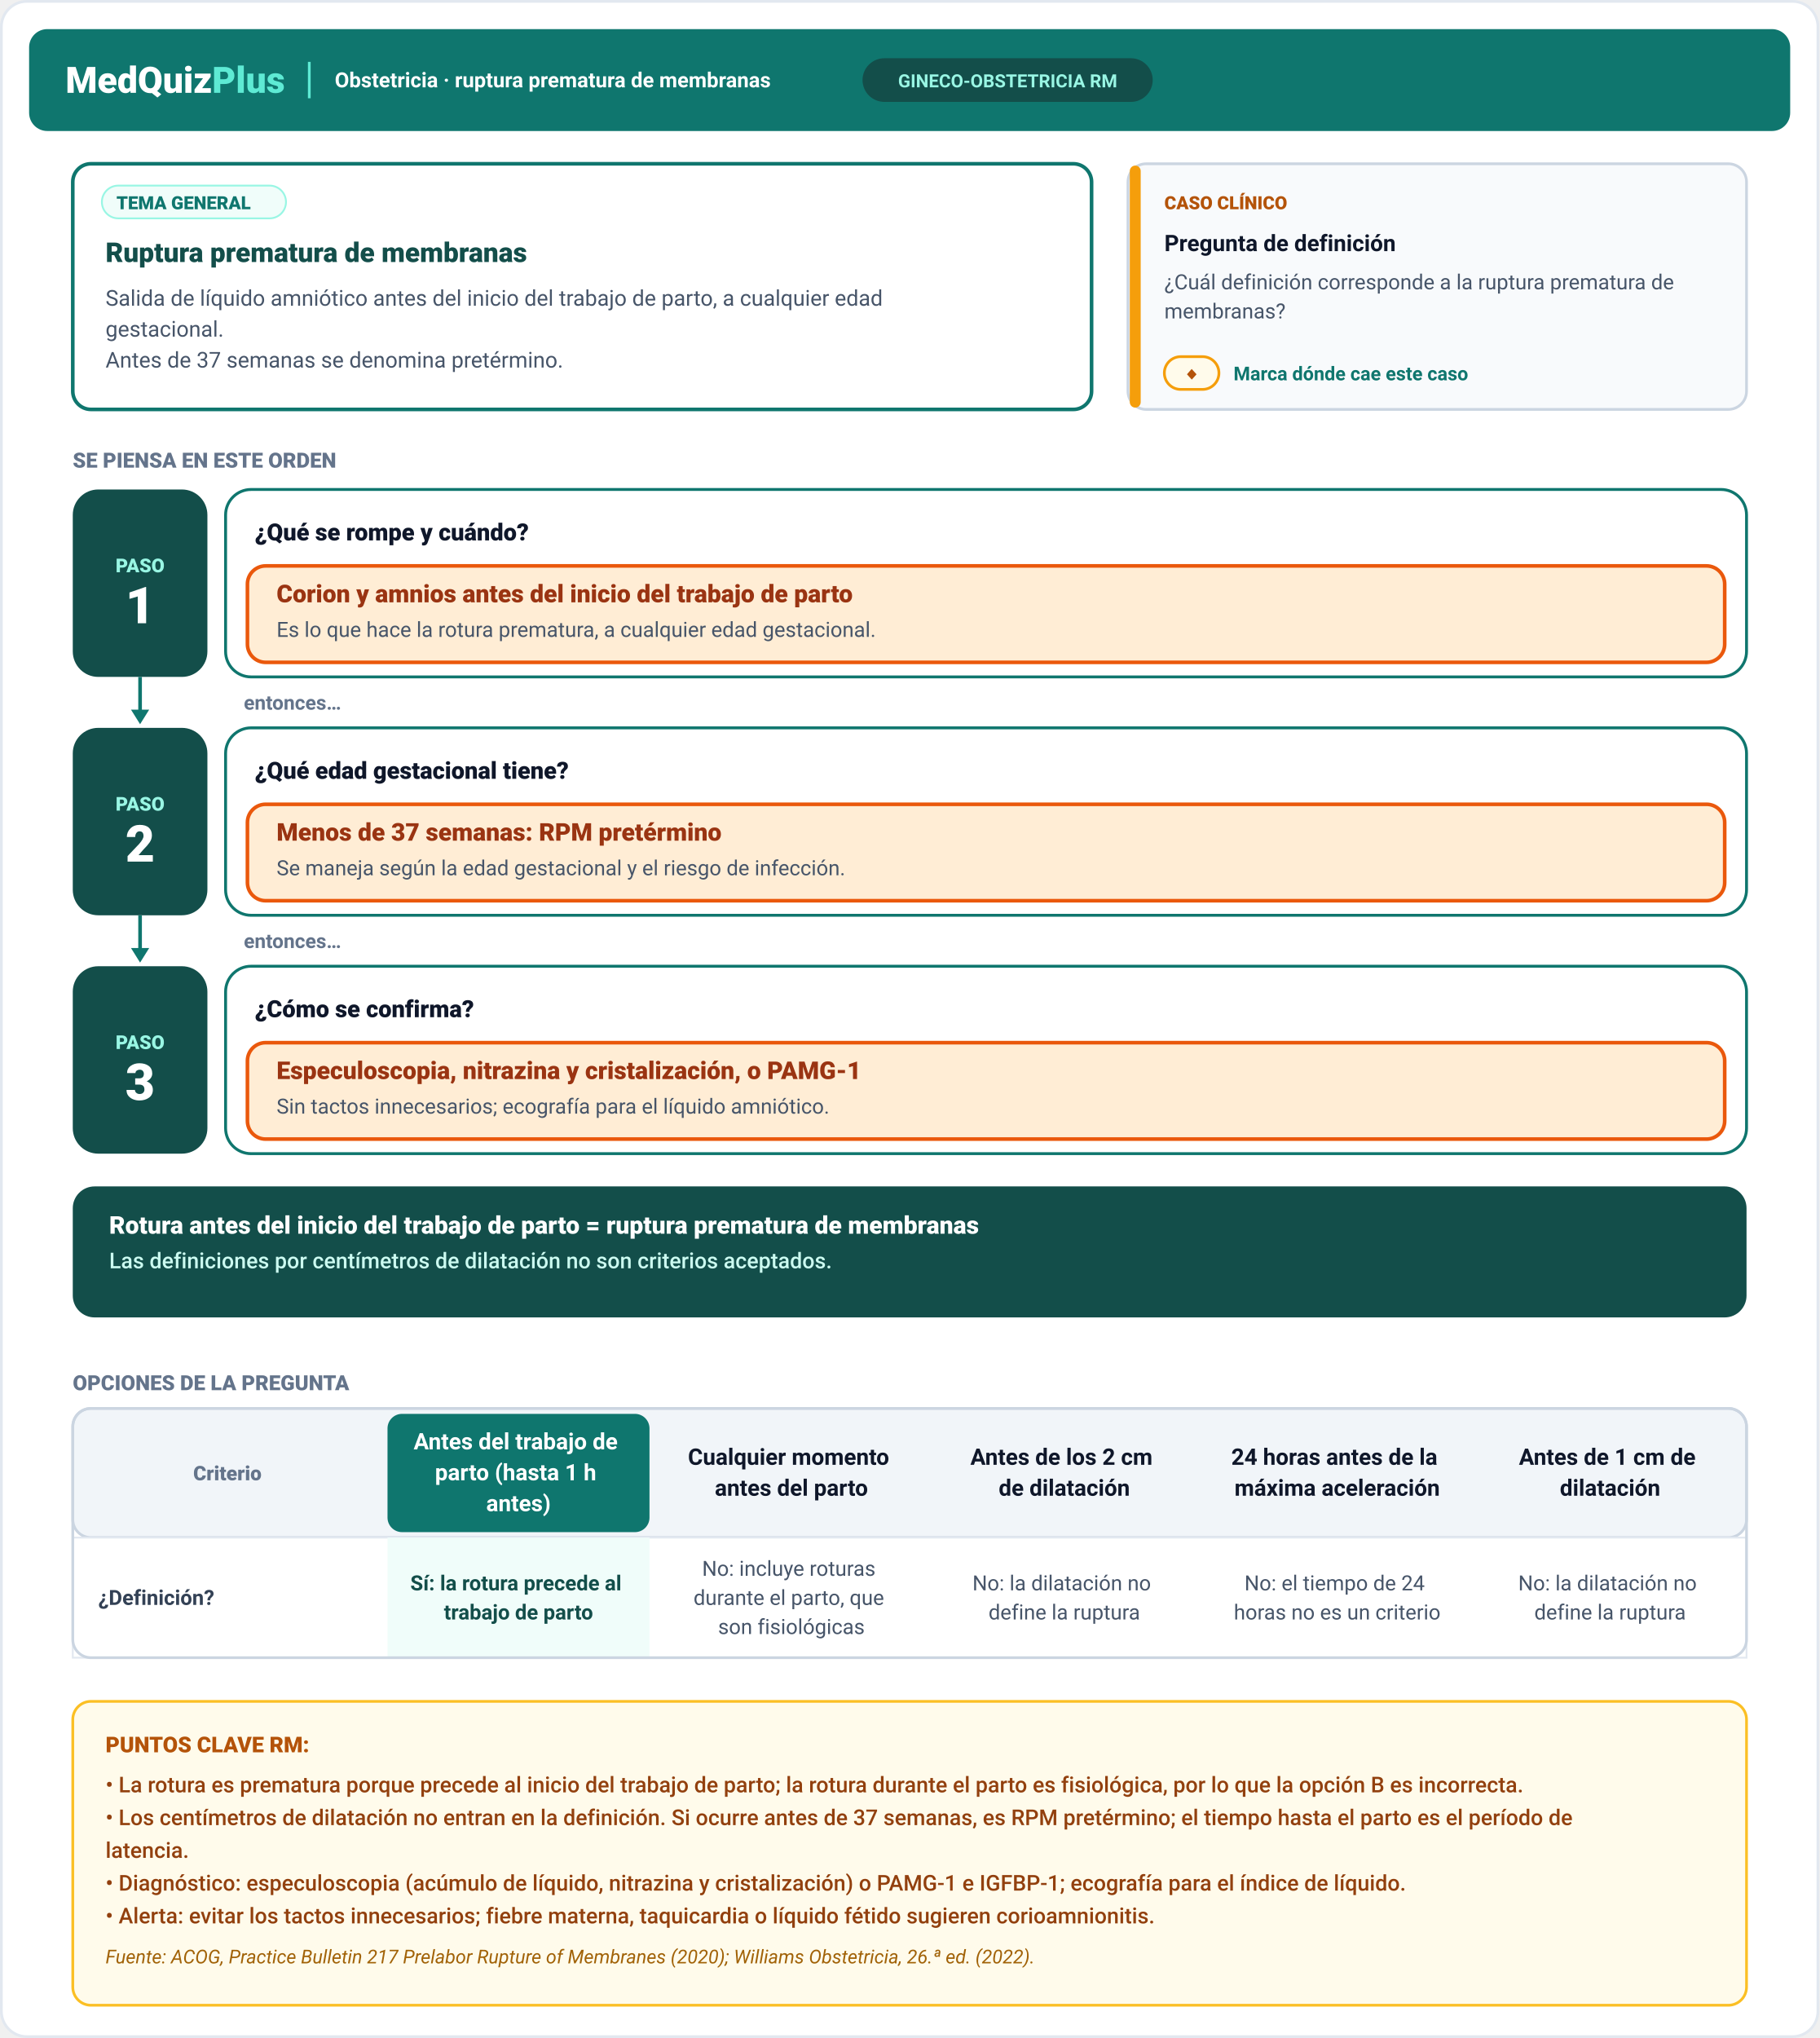
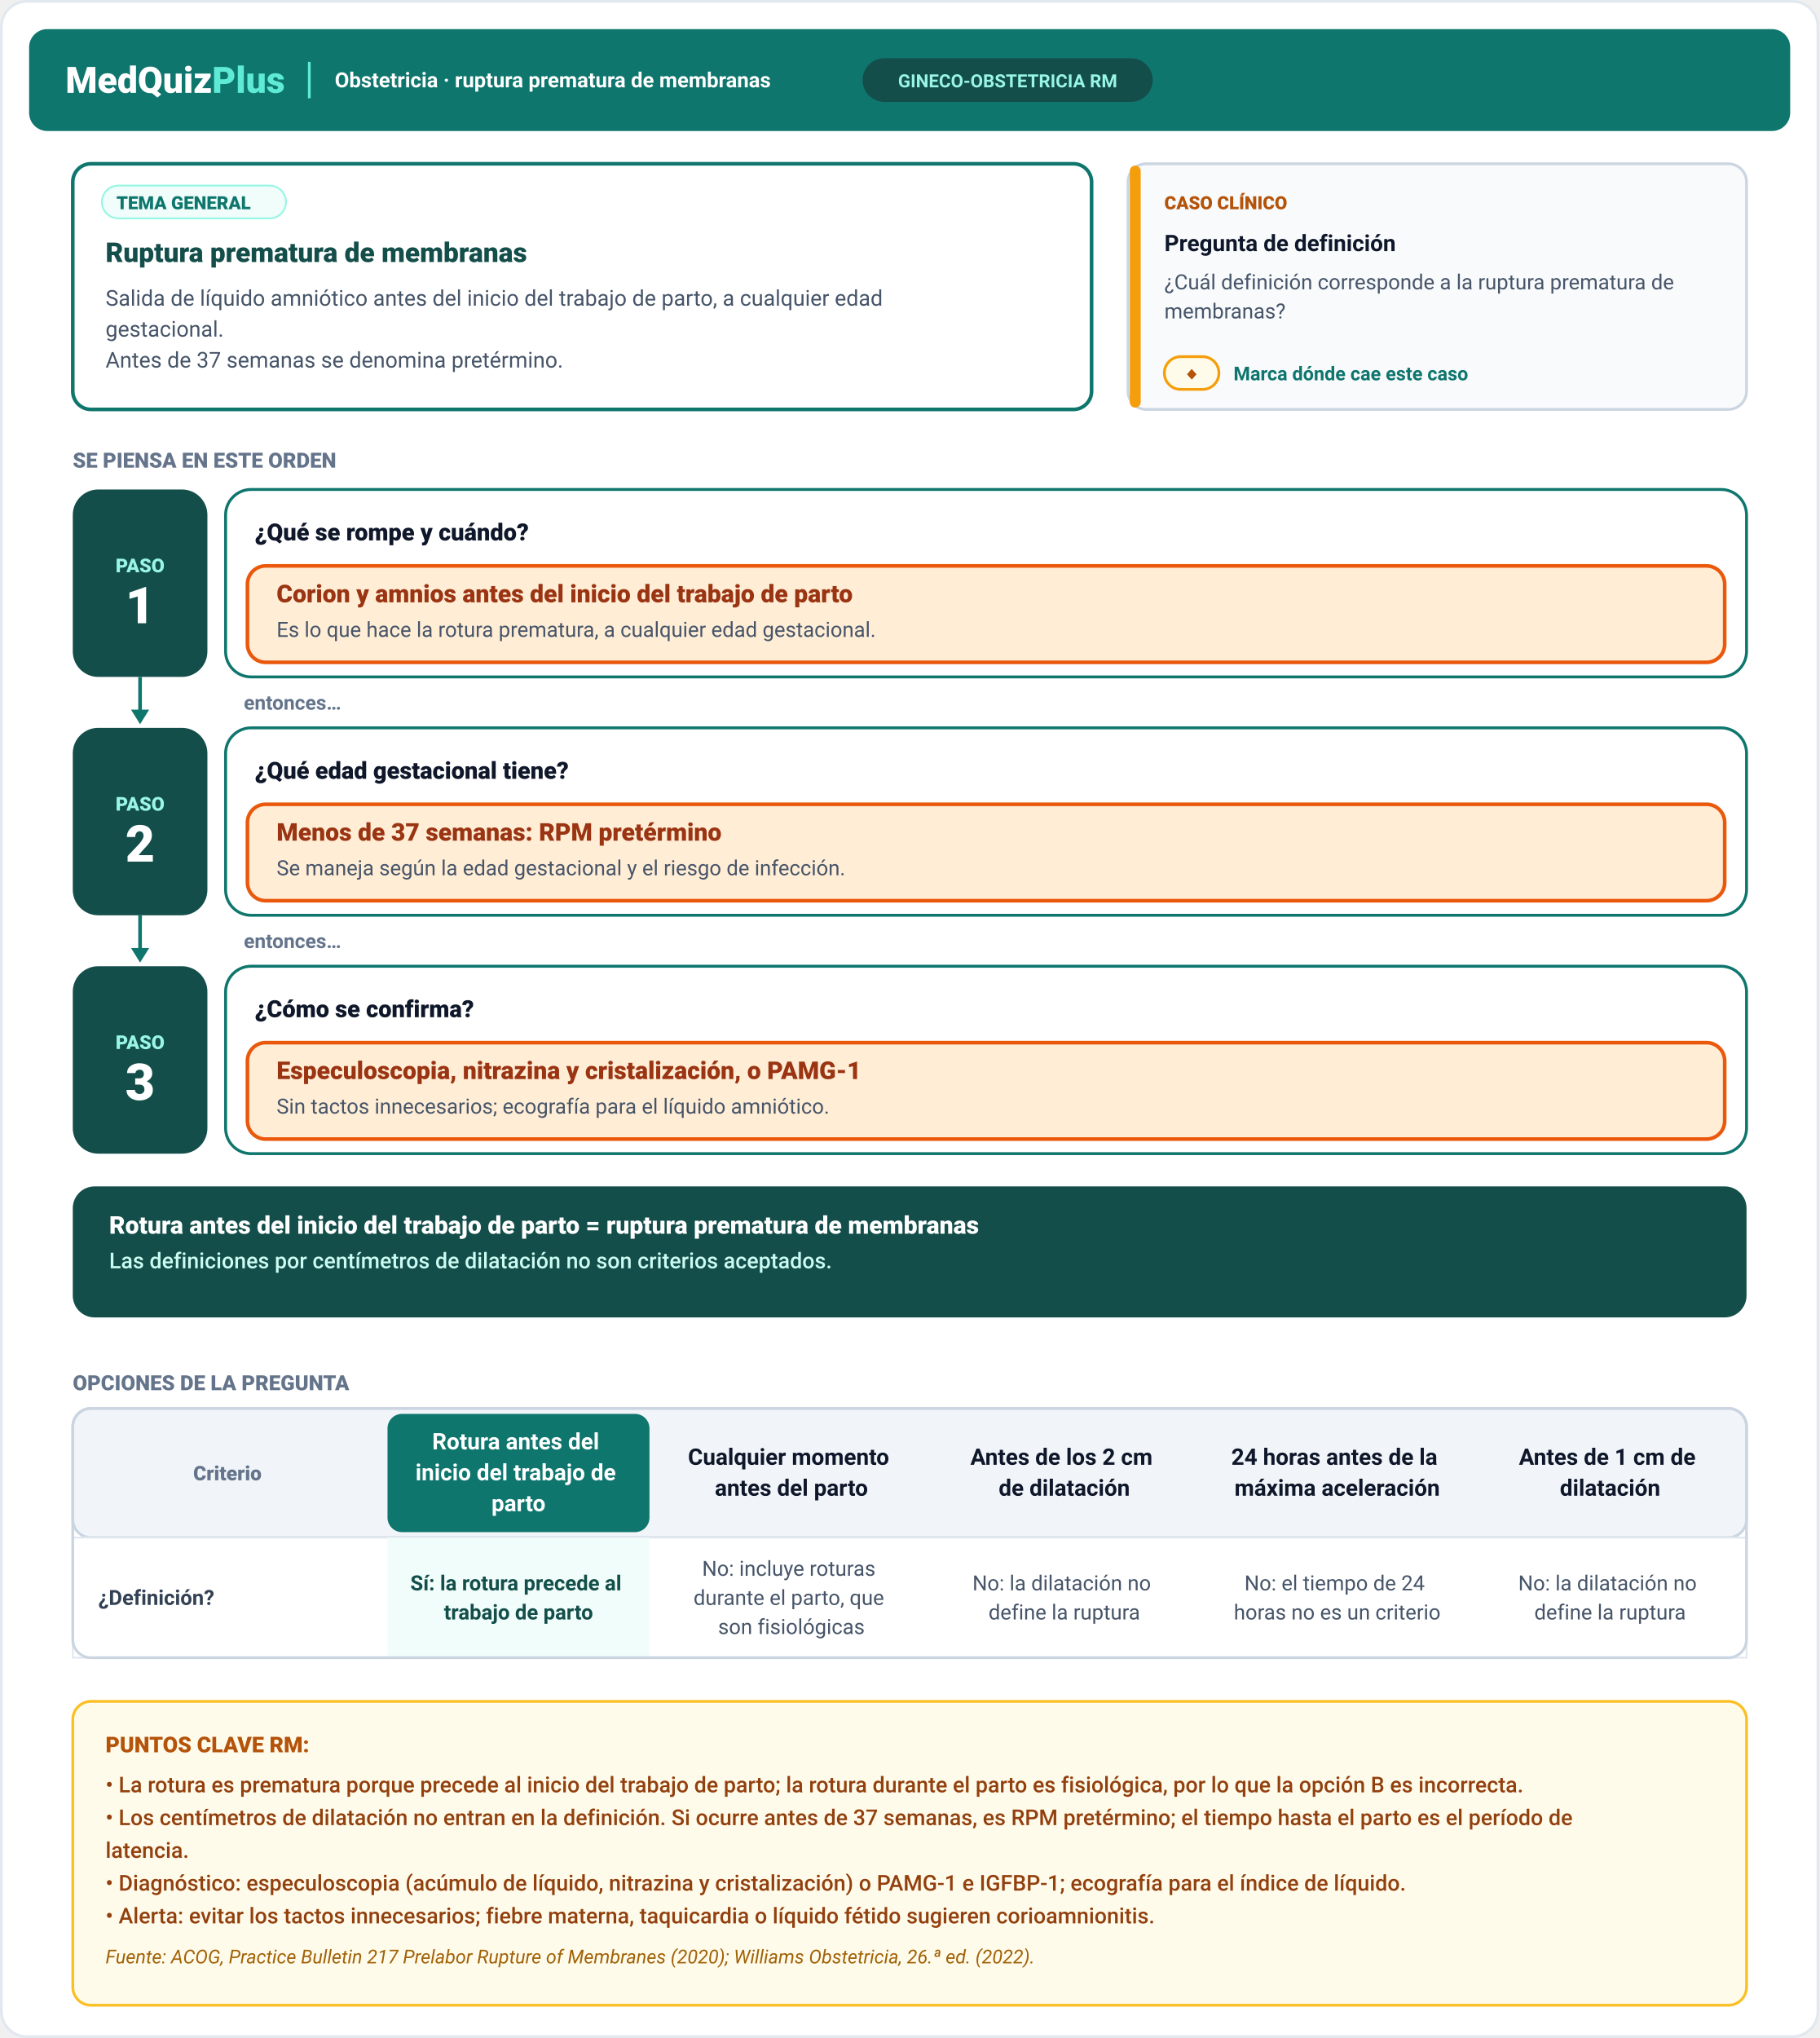
<svg xmlns="http://www.w3.org/2000/svg" width="1000" height="1120" viewBox="0 0 1000 1120" font-family="Segoe UI, Roboto, Helvetica, Arial, sans-serif" role="img" aria-label="La ruptura prematura de membranas es la rotura del corion y amnios antes del inicio del trabajo de parto">
  <rect x="0.75" y="0.75" width="998.5" height="1118.5" rx="14" fill="#ffffff" stroke="#e2e8f0" stroke-width="1.5" />
  <rect x="16.0" y="16.0" width="968.0" height="56.0" rx="10" fill="#0f766e" stroke="none" stroke-width="1.5" />
  <text x="36" y="51.0" font-size="20" font-weight="800" fill="#ffffff">MedQuiz<tspan fill="#5eead4">Plus</tspan>
  </text>
  <line x1="170.0" y1="34.0" x2="170.0" y2="54.0" stroke="#5eead4" stroke-width="1.5" />
  <text x="184.0" y="48.0" font-size="11.5" font-weight="700" font-style="normal" fill="#ffffff" text-anchor="start" data-max="542">
    <tspan x="184.0" dy="0">Obstetricia · ruptura prematura de membranas</tspan>
  </text>
  <rect x="474.1" y="32.0" width="159.5" height="24.0" rx="12" fill="#134e4a" stroke="none" stroke-width="1.5" />
  <text x="553.9" y="48.0" font-size="10" font-weight="700" font-style="normal" fill="#99f6e4" text-anchor="middle" data-max="144">
    <tspan x="553.9" dy="0">GINECO-OBSTETRICIA RM</tspan>
  </text>
  <rect x="40.0" y="90.0" width="560.0" height="135.0" rx="10" fill="#ffffff" stroke="#0f766e" stroke-width="2" />
  <rect x="56.0" y="102.0" width="101.2" height="18.0" rx="9" fill="#f0fdfa" stroke="#99f6e4" stroke-width="1" />
  <text x="64.0" y="115.0" font-size="10" font-weight="800" font-style="normal" fill="#0f766e" text-anchor="start" data-max="0">
    <tspan x="64.0" dy="0">TEMA GENERAL</tspan>
  </text>
  <text x="58.0" y="144.0" font-size="15" font-weight="800" font-style="normal" fill="#134e4a" text-anchor="start" data-max="524">
    <tspan x="58.0" dy="0">Ruptura prematura de membranas</tspan>
  </text>
  <text x="58.0" y="168.0" font-size="12" font-weight="400" font-style="normal" fill="#475569" text-anchor="start" data-max="524">
    <tspan x="58.0" dy="0">Salida de líquido amniótico antes del inicio del trabajo de parto, a cualquier edad</tspan>
    <tspan x="58.0" dy="17">gestacional.</tspan>
    <tspan x="58.0" dy="17">Antes de 37 semanas se denomina pretérmino.</tspan>
  </text>
  <rect x="620.0" y="90.0" width="340.0" height="135.0" rx="10" fill="#f8fafc" stroke="#cbd5e1" stroke-width="1.5" />
  <rect x="621.0" y="91.0" width="6.0" height="133.0" rx="3" fill="#f59e0b" stroke="none" stroke-width="1.5" />
  <text x="640.0" y="115.0" font-size="10" font-weight="800" font-style="normal" fill="#b45309" text-anchor="start" data-max="0">
    <tspan x="640.0" dy="0">CASO CLÍNICO</tspan>
  </text>
  <text x="640.0" y="138.0" font-size="12.5" font-weight="700" font-style="normal" fill="#0f172a" text-anchor="start" data-max="304">
    <tspan x="640.0" dy="0">Pregunta de definición</tspan>
  </text>
  <text x="640.0" y="159.0" font-size="11.5" font-weight="400" font-style="normal" fill="#475569" text-anchor="start" data-max="304">
    <tspan x="640.0" dy="0">¿Cuál definición corresponde a la ruptura prematura de</tspan>
    <tspan x="640.0" dy="16">membranas?</tspan>
  </text>
  <rect x="640.0" y="196.0" width="30.0" height="18.0" rx="9" fill="#fffbeb" stroke="#f59e0b" stroke-width="1.5" />
  <text x="655.0" y="209.0" font-size="10" font-weight="800" font-style="normal" fill="#b45309" text-anchor="middle" data-max="0">
    <tspan x="655.0" dy="0">◆</tspan>
  </text>
  <text x="678.0" y="209.0" font-size="10.5" font-weight="700" font-style="normal" fill="#0f766e" text-anchor="start" data-max="260">
    <tspan x="678.0" dy="0">Marca dónde cae este caso</tspan>
  </text>
  <text x="40.0" y="257.0" font-size="11.5" font-weight="800" font-style="normal" fill="#64748b" text-anchor="start" data-max="900">
    <tspan x="40.0" dy="0">SE PIENSA EN ESTE ORDEN</tspan>
  </text>
  <rect x="40.0" y="269.0" width="74.0" height="103.0" rx="14" fill="#134e4a" stroke="none" stroke-width="1.5" />
  <text x="77.0" y="314.5" font-size="10.5" font-weight="800" font-style="normal" fill="#99f6e4" text-anchor="middle" data-max="66">
    <tspan x="77.0" dy="0">PASO</tspan>
  </text>
  <text x="77.0" y="342.5" font-size="28" font-weight="800" font-style="normal" fill="#ffffff" text-anchor="middle" data-max="66">
    <tspan x="77.0" dy="0">1</tspan>
  </text>
  <rect x="124.0" y="269.0" width="836.0" height="103.0" rx="14" fill="#ffffff" stroke="#0f766e" stroke-width="1.6" />
  <text x="140.0" y="297.0" font-size="13" font-weight="800" font-style="normal" fill="#0f172a" text-anchor="start" data-max="806">
    <tspan x="140.0" dy="0">¿Qué se rompe y cuándo?</tspan>
  </text>
  <rect x="136.0" y="311.0" width="812.0" height="53.0" rx="10" fill="#ffedd5" stroke="#ea580c" stroke-width="2" />
  <text x="152.0" y="331.0" font-size="13.5" font-weight="800" font-style="normal" fill="#9a3412" text-anchor="start" data-max="776">
    <tspan x="152.0" dy="0">Corion y amnios antes del inicio del trabajo de parto</tspan>
  </text>
  <text x="152.0" y="350.0" font-size="11.5" font-weight="400" font-style="normal" fill="#475569" text-anchor="start" data-max="776">
    <tspan x="152.0" dy="0">Es lo que hace la rotura prematura, a cualquier edad gestacional.</tspan>
  </text>
  <line x1="77.0" y1="372.0" x2="77.0" y2="391.0" stroke="#0f766e" stroke-width="2" />
  <polygon points="72.0,390.0 82.0,390.0 77.0,398.0" fill="#0f766e" />
  <text x="134.0" y="390.0" font-size="11" font-weight="700" font-style="normal" fill="#64748b" text-anchor="start" data-max="100">
    <tspan x="134.0" dy="0">entonces…</tspan>
  </text>
  <rect x="40.0" y="400.0" width="74.0" height="103.0" rx="14" fill="#134e4a" stroke="none" stroke-width="1.5" />
  <text x="77.0" y="445.5" font-size="10.5" font-weight="800" font-style="normal" fill="#99f6e4" text-anchor="middle" data-max="66">
    <tspan x="77.0" dy="0">PASO</tspan>
  </text>
  <text x="77.0" y="473.5" font-size="28" font-weight="800" font-style="normal" fill="#ffffff" text-anchor="middle" data-max="66">
    <tspan x="77.0" dy="0">2</tspan>
  </text>
  <rect x="124.0" y="400.0" width="836.0" height="103.0" rx="14" fill="#ffffff" stroke="#0f766e" stroke-width="1.6" />
  <text x="140.0" y="428.0" font-size="13" font-weight="800" font-style="normal" fill="#0f172a" text-anchor="start" data-max="806">
    <tspan x="140.0" dy="0">¿Qué edad gestacional tiene?</tspan>
  </text>
  <rect x="136.0" y="442.0" width="812.0" height="53.0" rx="10" fill="#ffedd5" stroke="#ea580c" stroke-width="2" />
  <text x="152.0" y="462.0" font-size="13.5" font-weight="800" font-style="normal" fill="#9a3412" text-anchor="start" data-max="776">
    <tspan x="152.0" dy="0">Menos de 37 semanas: RPM pretérmino</tspan>
  </text>
  <text x="152.0" y="481.0" font-size="11.5" font-weight="400" font-style="normal" fill="#475569" text-anchor="start" data-max="776">
    <tspan x="152.0" dy="0">Se maneja según la edad gestacional y el riesgo de infección.</tspan>
  </text>
  <line x1="77.0" y1="503.0" x2="77.0" y2="522.0" stroke="#0f766e" stroke-width="2" />
  <polygon points="72.0,521.0 82.0,521.0 77.0,529.0" fill="#0f766e" />
  <text x="134.0" y="521.0" font-size="11" font-weight="700" font-style="normal" fill="#64748b" text-anchor="start" data-max="100">
    <tspan x="134.0" dy="0">entonces…</tspan>
  </text>
  <rect x="40.0" y="531.0" width="74.0" height="103.0" rx="14" fill="#134e4a" stroke="none" stroke-width="1.5" />
  <text x="77.0" y="576.5" font-size="10.5" font-weight="800" font-style="normal" fill="#99f6e4" text-anchor="middle" data-max="66">
    <tspan x="77.0" dy="0">PASO</tspan>
  </text>
  <text x="77.0" y="604.5" font-size="28" font-weight="800" font-style="normal" fill="#ffffff" text-anchor="middle" data-max="66">
    <tspan x="77.0" dy="0">3</tspan>
  </text>
  <rect x="124.0" y="531.0" width="836.0" height="103.0" rx="14" fill="#ffffff" stroke="#0f766e" stroke-width="1.6" />
  <text x="140.0" y="559.0" font-size="13" font-weight="800" font-style="normal" fill="#0f172a" text-anchor="start" data-max="806">
    <tspan x="140.0" dy="0">¿Cómo se confirma?</tspan>
  </text>
  <rect x="136.0" y="573.0" width="812.0" height="53.0" rx="10" fill="#ffedd5" stroke="#ea580c" stroke-width="2" />
  <text x="152.0" y="593.0" font-size="13.5" font-weight="800" font-style="normal" fill="#9a3412" text-anchor="start" data-max="776">
    <tspan x="152.0" dy="0">Especuloscopia, nitrazina y cristalización, o PAMG-1</tspan>
  </text>
  <text x="152.0" y="612.0" font-size="11.5" font-weight="400" font-style="normal" fill="#475569" text-anchor="start" data-max="776">
    <tspan x="152.0" dy="0">Sin tactos innecesarios; ecografía para el líquido amniótico.</tspan>
  </text>
  <rect x="40.0" y="652.0" width="920.0" height="72.0" rx="12" fill="#134e4a" stroke="none" stroke-width="1.5" />
  <text x="60.0" y="678.0" font-size="13.5" font-weight="800" font-style="normal" fill="#ffffff" text-anchor="start" data-max="880">
    <tspan x="60.0" dy="0">Rotura antes del inicio del trabajo de parto = ruptura prematura de membranas</tspan>
  </text>
  <text x="60.0" y="697.0" font-size="12" font-weight="500" font-style="normal" fill="#ccfbf1" text-anchor="start" data-max="880">
    <tspan x="60.0" dy="0">Las definiciones por centímetros de dilatación no son criterios aceptados.</tspan>
  </text>
  <text x="40.0" y="764.0" font-size="11.5" font-weight="800" font-style="normal" fill="#64748b" text-anchor="start" data-max="900">
    <tspan x="40.0" dy="0">OPCIONES DE LA PREGUNTA</tspan>
  </text>
  <rect x="40.0" y="774.0" width="920.0" height="71.0" rx="10" fill="#f1f5f9" stroke="#cbd5e1" stroke-width="1.5" />
  <text x="125.0" y="813.5" font-size="11" font-weight="800" font-style="normal" fill="#64748b" text-anchor="middle" data-max="154">
    <tspan x="125.0" dy="0">Criterio</tspan>
  </text>
  <rect x="213.0" y="777.0" width="144.0" height="65.0" rx="8" fill="#0f766e" stroke="none" stroke-width="1.5" />
  <text x="285.0" y="796.5" font-size="12.5" font-weight="700" font-style="normal" fill="#ffffff" text-anchor="middle" data-max="130">
-     <tspan x="285.0" dy="0">Antes del trabajo de</tspan>
-     <tspan x="285.0" dy="17">parto (hasta 1 h</tspan>
-     <tspan x="285.0" dy="17">antes)</tspan>
+     <tspan x="285.0" dy="0">Rotura antes del</tspan>
+     <tspan x="285.0" dy="17">inicio del trabajo de</tspan>
+     <tspan x="285.0" dy="17">parto</tspan>
  </text>
  <text x="435.0" y="805.0" font-size="12.5" font-weight="700" font-style="normal" fill="#0f172a" text-anchor="middle" data-max="130">
    <tspan x="435.0" dy="0">Cualquier momento</tspan>
    <tspan x="435.0" dy="17">antes del parto</tspan>
  </text>
  <text x="585.0" y="805.0" font-size="12.5" font-weight="700" font-style="normal" fill="#0f172a" text-anchor="middle" data-max="130">
    <tspan x="585.0" dy="0">Antes de los 2 cm</tspan>
    <tspan x="585.0" dy="17">de dilatación</tspan>
  </text>
  <text x="735.0" y="805.0" font-size="12.5" font-weight="700" font-style="normal" fill="#0f172a" text-anchor="middle" data-max="130">
    <tspan x="735.0" dy="0">24 horas antes de la</tspan>
    <tspan x="735.0" dy="17">máxima aceleración</tspan>
  </text>
  <text x="885.0" y="805.0" font-size="12.5" font-weight="700" font-style="normal" fill="#0f172a" text-anchor="middle" data-max="130">
    <tspan x="885.0" dy="0">Antes de 1 cm de</tspan>
    <tspan x="885.0" dy="17">dilatación</tspan>
  </text>
  <rect x="40.0" y="845.0" width="920.0" height="66.0" rx="0" fill="#ffffff" stroke="#e2e8f0" stroke-width="1" />
  <rect x="213.0" y="845.0" width="144.0" height="66.0" rx="0" fill="#f0fdfa" stroke="none" stroke-width="1.5" />
  <text x="54.0" y="882.0" font-size="11.5" font-weight="700" font-style="normal" fill="#334155" text-anchor="start" data-max="146">
    <tspan x="54.0" dy="0">¿Definición?</tspan>
  </text>
  <text x="285.0" y="874.0" font-size="11.5" font-weight="600" font-style="normal" fill="#134e4a" text-anchor="middle" data-max="128">
    <tspan x="285.0" dy="0">Sí: la rotura precede al</tspan>
    <tspan x="285.0" dy="16">trabajo de parto</tspan>
  </text>
  <text x="435.0" y="866.0" font-size="11.5" font-weight="400" font-style="normal" fill="#475569" text-anchor="middle" data-max="128">
    <tspan x="435.0" dy="0">No: incluye roturas</tspan>
    <tspan x="435.0" dy="16">durante el parto, que</tspan>
    <tspan x="435.0" dy="16">son fisiológicas</tspan>
  </text>
  <text x="585.0" y="874.0" font-size="11.5" font-weight="400" font-style="normal" fill="#475569" text-anchor="middle" data-max="128">
    <tspan x="585.0" dy="0">No: la dilatación no</tspan>
    <tspan x="585.0" dy="16">define la ruptura</tspan>
  </text>
  <text x="735.0" y="874.0" font-size="11.5" font-weight="400" font-style="normal" fill="#475569" text-anchor="middle" data-max="128">
    <tspan x="735.0" dy="0">No: el tiempo de 24</tspan>
    <tspan x="735.0" dy="16">horas no es un criterio</tspan>
  </text>
  <text x="885.0" y="874.0" font-size="11.5" font-weight="400" font-style="normal" fill="#475569" text-anchor="middle" data-max="128">
    <tspan x="885.0" dy="0">No: la dilatación no</tspan>
    <tspan x="885.0" dy="16">define la ruptura</tspan>
  </text>
  <rect x="40.0" y="774.0" width="920.0" height="137.0" rx="10" fill="none" stroke="#cbd5e1" stroke-width="1.5" />
  <rect x="40.0" y="935.0" width="920.0" height="167.0" rx="10" fill="#fffbeb" stroke="#fbbf24" stroke-width="1.5" />
  <text x="58.0" y="963.0" font-size="12" font-weight="800" font-style="normal" fill="#b45309" text-anchor="start" data-max="884">
    <tspan x="58.0" dy="0">PUNTOS CLAVE RM:</tspan>
  </text>
  <text x="58.0" y="985.0" font-size="12" font-weight="500" font-style="normal" fill="#92400e" text-anchor="start" data-max="884">
    <tspan x="58.0" dy="0">• La rotura es prematura porque precede al inicio del trabajo de parto; la rotura durante el parto es fisiológica, por lo que la opción B es incorrecta.</tspan>
    <tspan x="58.0" dy="18">• Los centímetros de dilatación no entran en la definición. Si ocurre antes de 37 semanas, es RPM pretérmino; el tiempo hasta el parto es el período de</tspan>
    <tspan x="58.0" dy="18">   latencia.</tspan>
    <tspan x="58.0" dy="18">• Diagnóstico: especuloscopia (acúmulo de líquido, nitrazina y cristalización) o PAMG-1 e IGFBP-1; ecografía para el índice de líquido.</tspan>
    <tspan x="58.0" dy="18">• Alerta: evitar los tactos innecesarios; fiebre materna, taquicardia o líquido fétido sugieren corioamnionitis.</tspan>
  </text>
  <text x="58.0" y="1079.0" font-size="10.5" font-weight="400" font-style="italic" fill="#a16207" text-anchor="start" data-max="884">
    <tspan x="58.0" dy="0">Fuente: ACOG, Practice Bulletin 217 Prelabor Rupture of Membranes (2020); Williams Obstetricia, 26.ª ed. (2022).</tspan>
  </text>
</svg>
